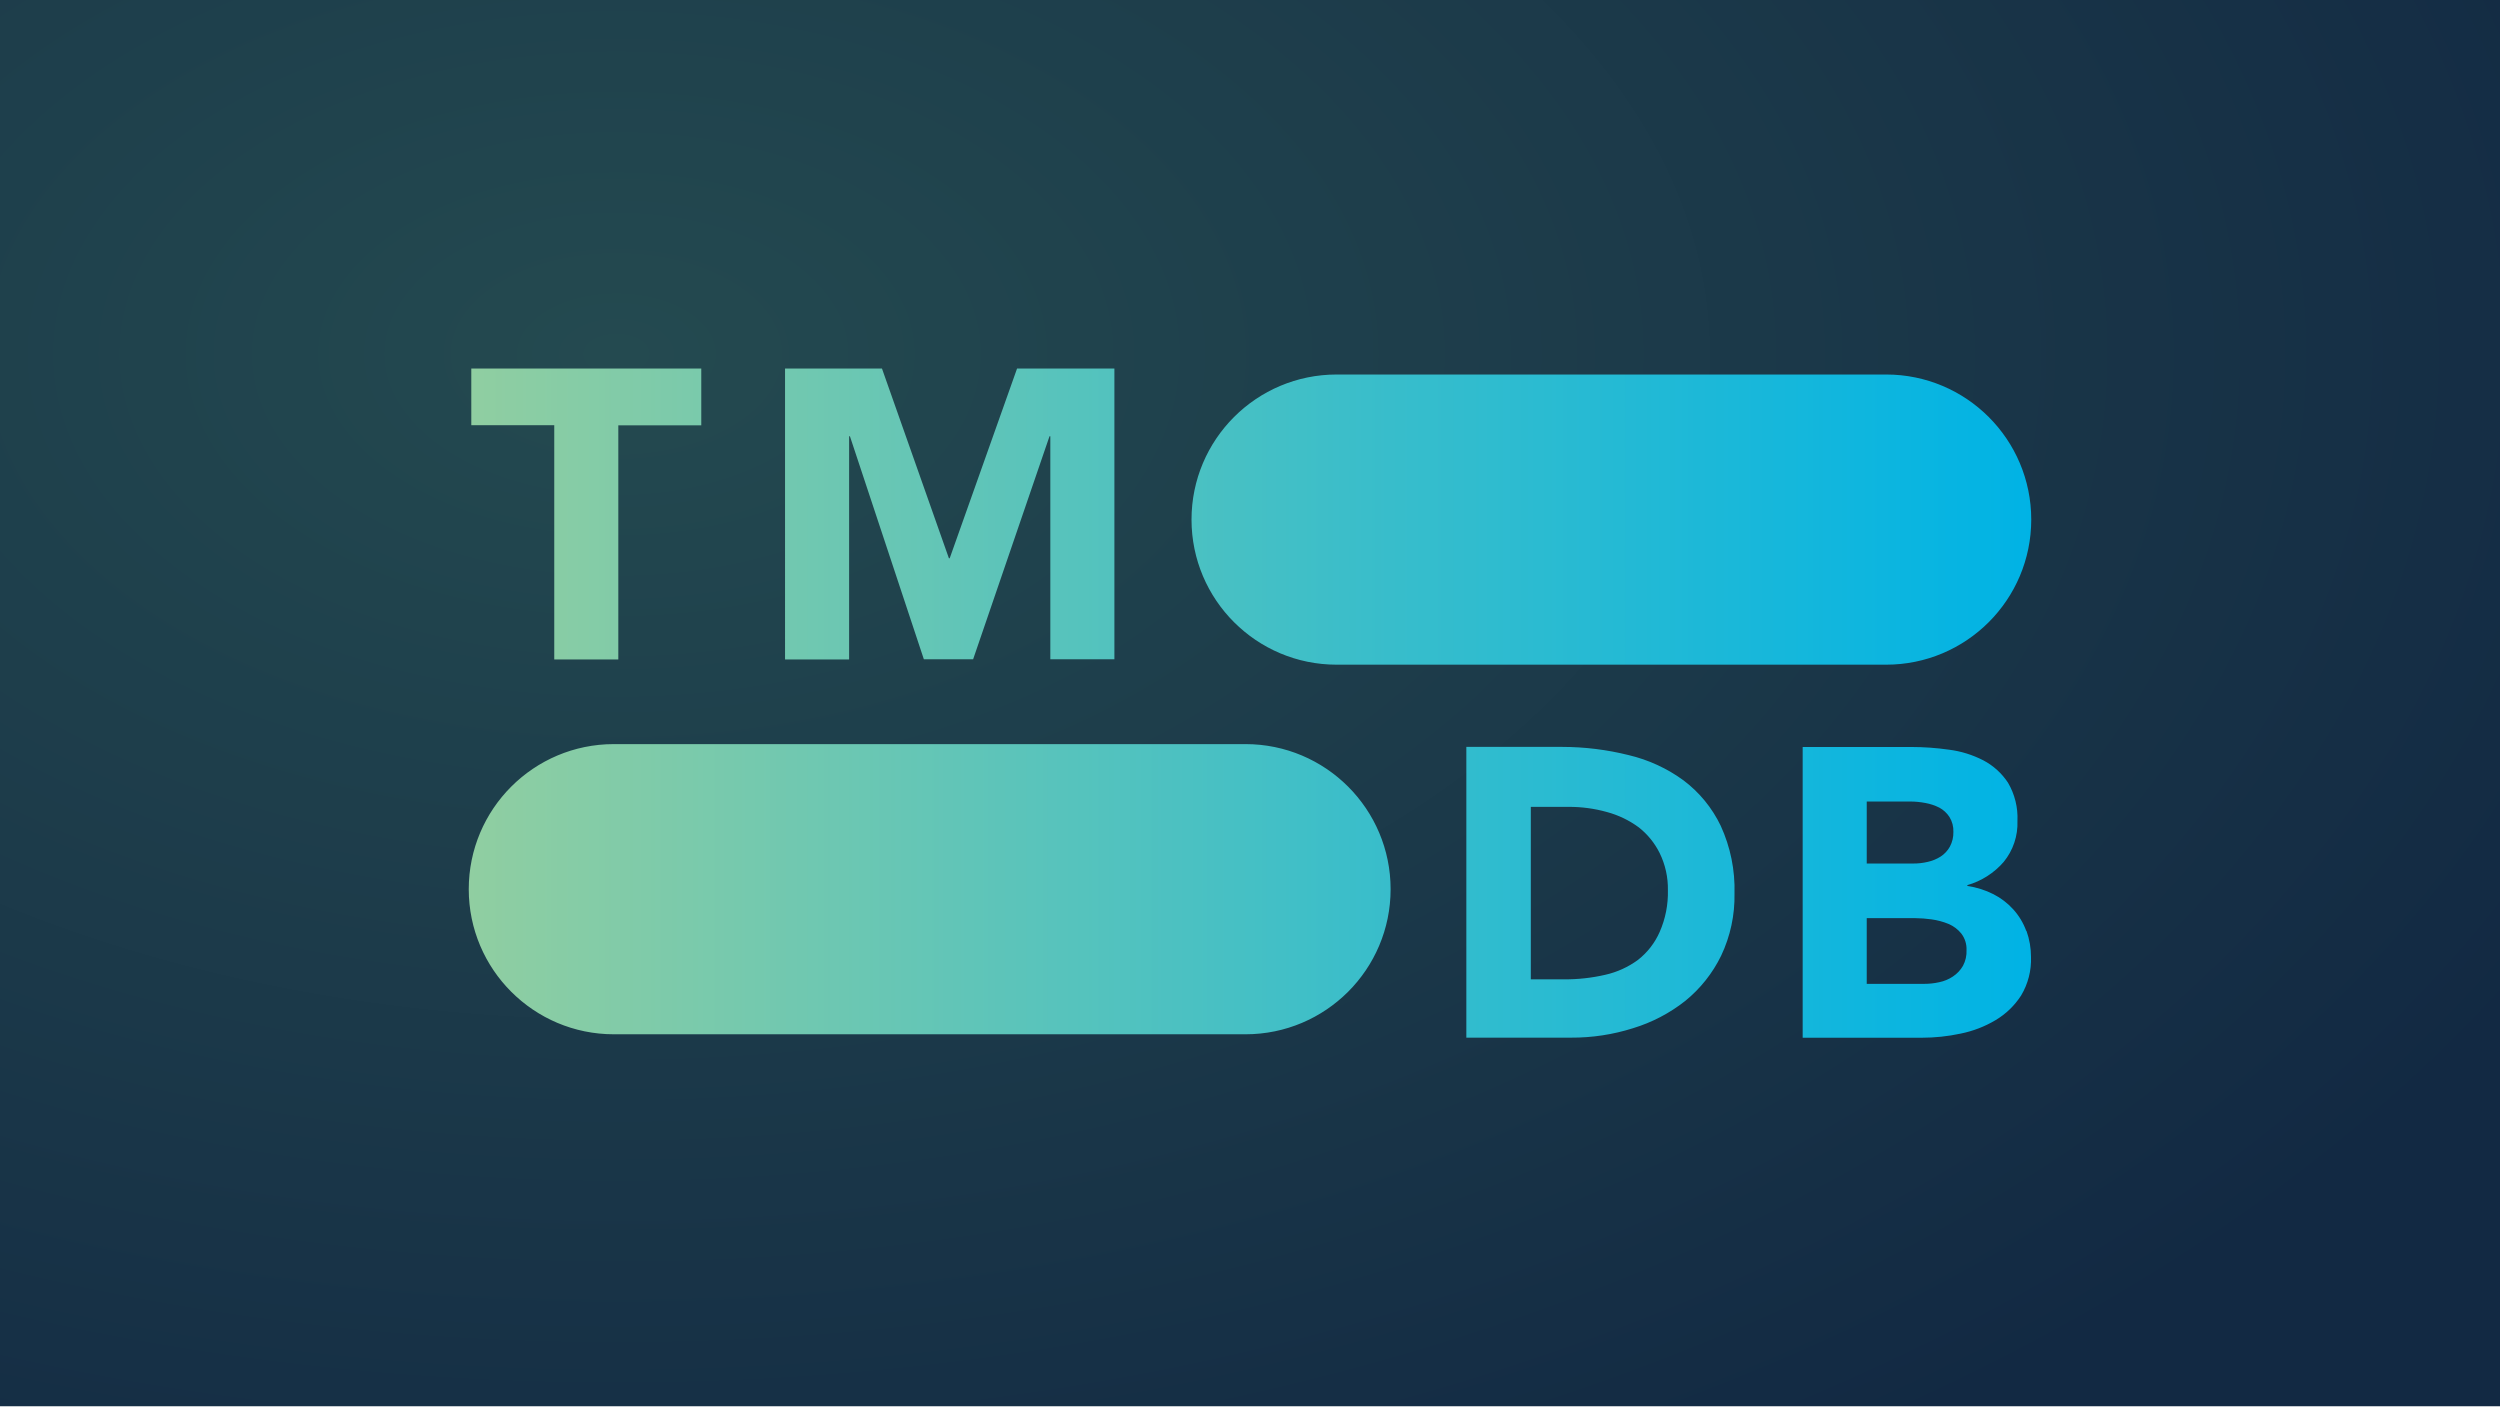
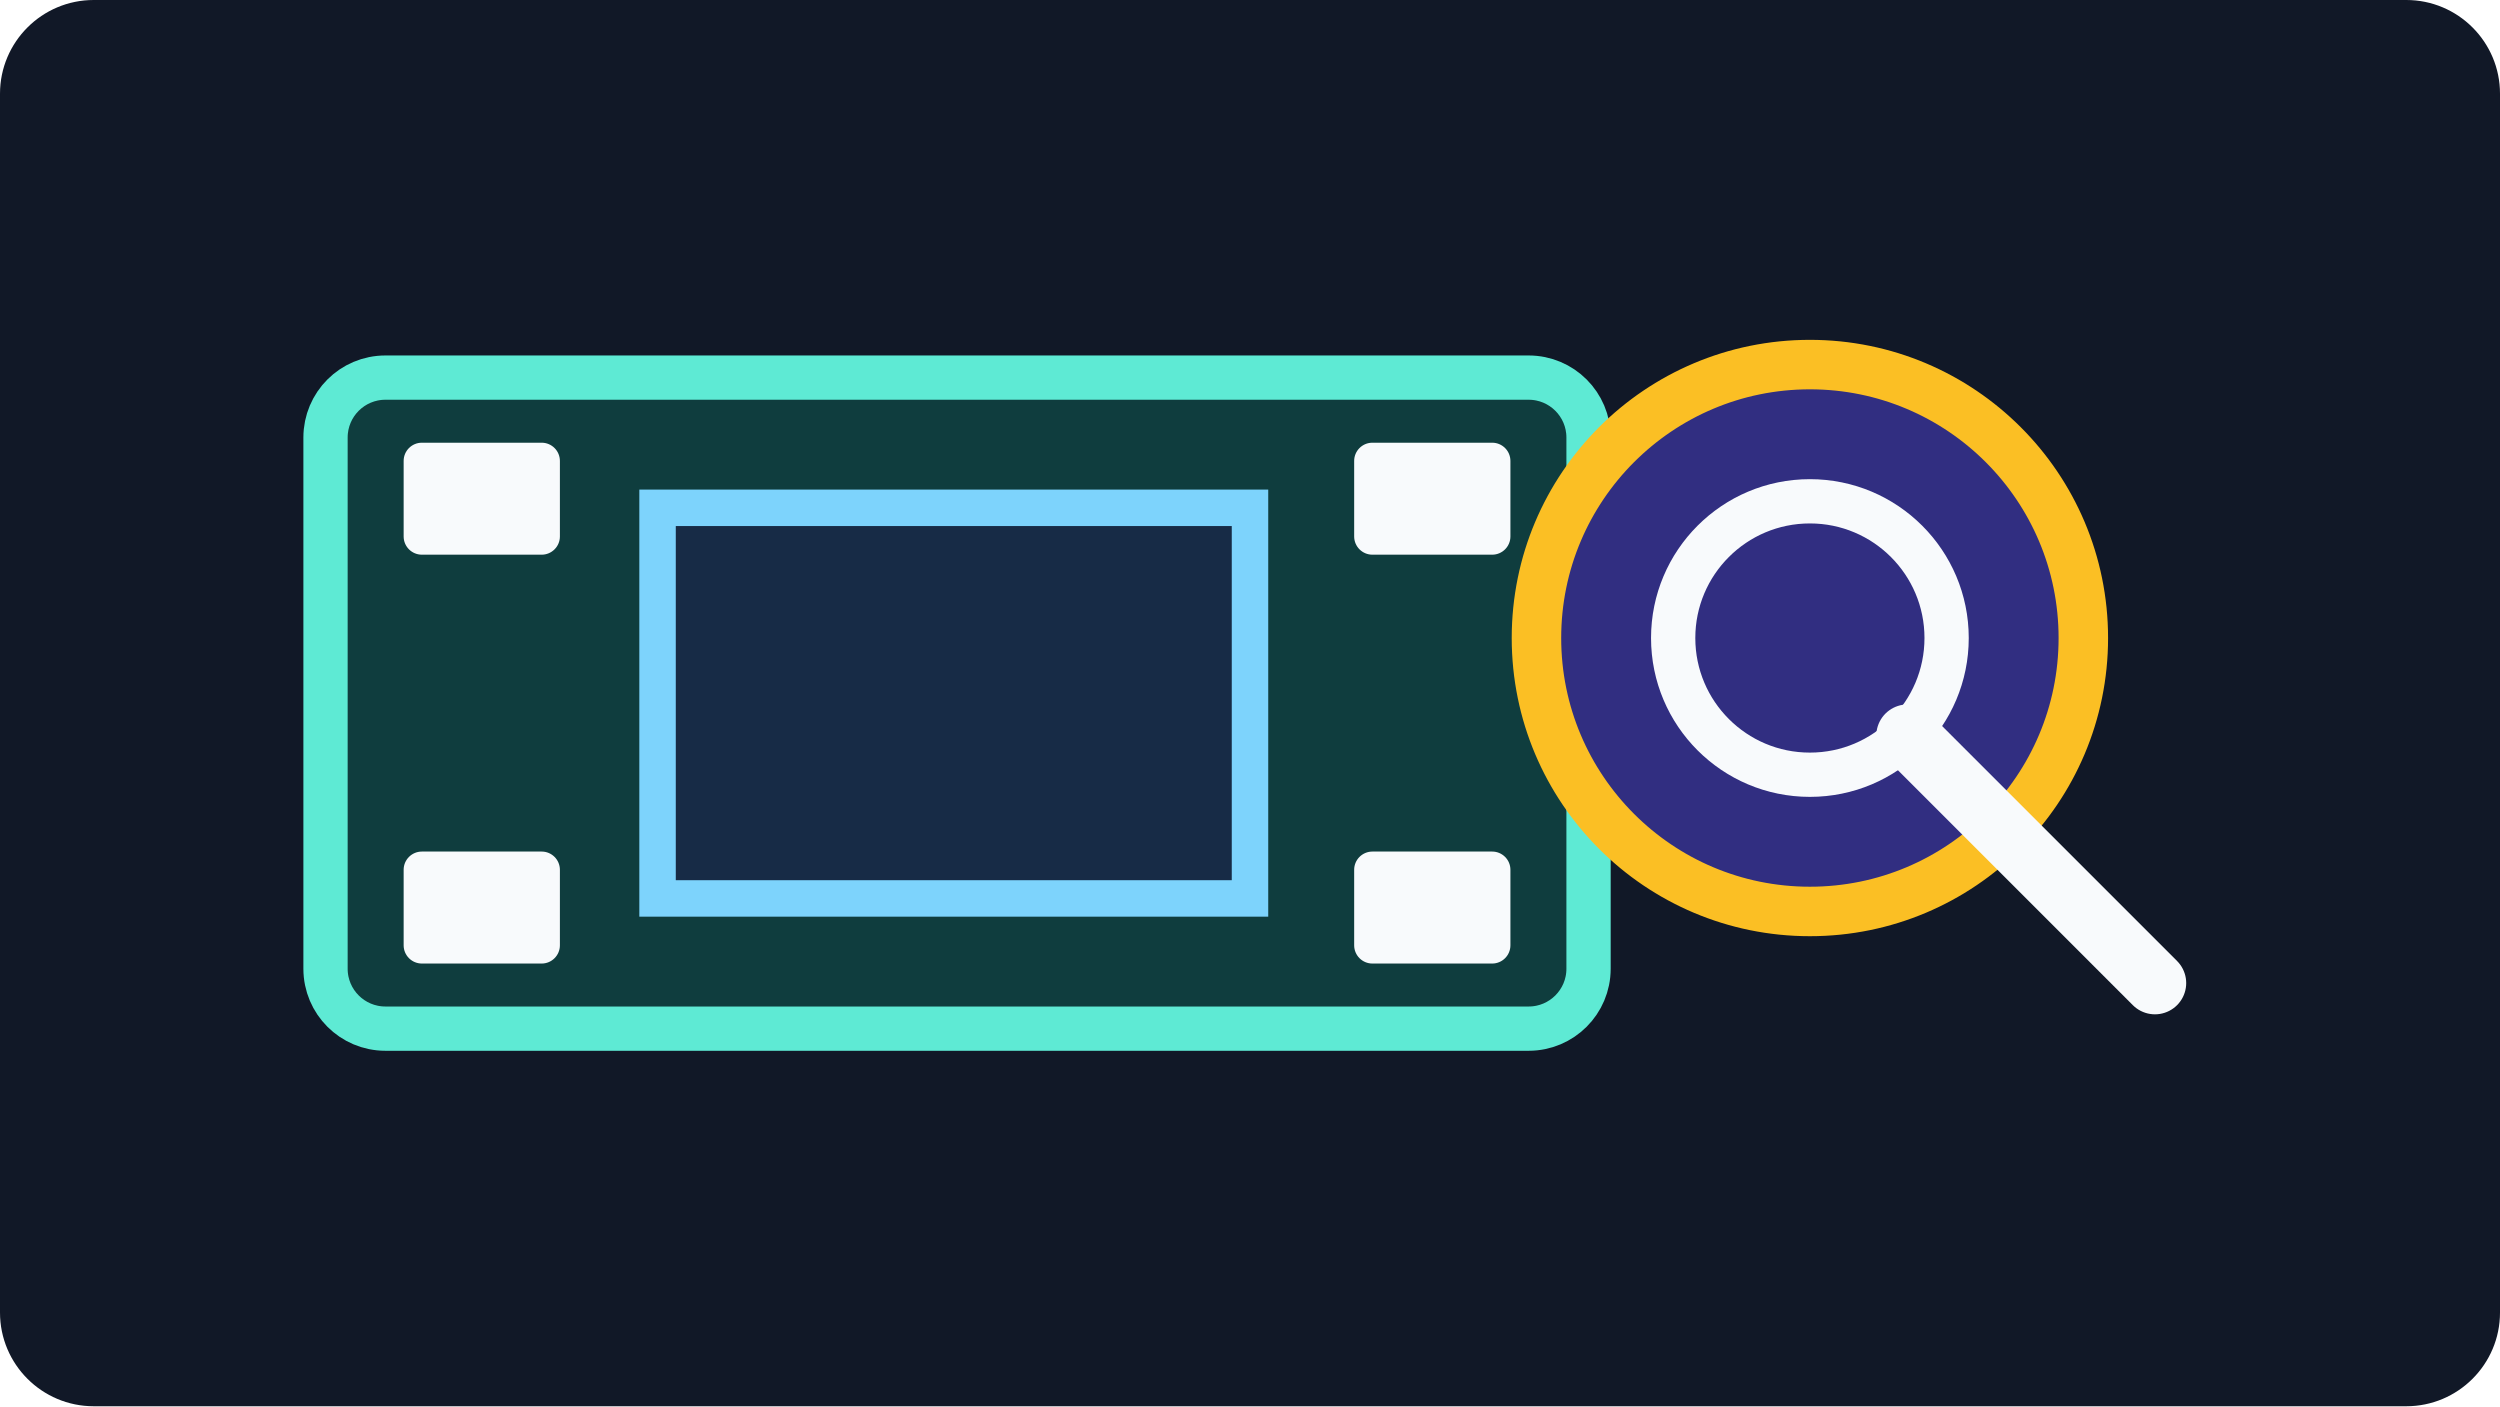
- <svg xmlns="http://www.w3.org/2000/svg" xmlns:xlink="http://www.w3.org/1999/xlink" width="1920" height="1080" viewBox="0 0 508 285.75">
-   <defs>
-     <linearGradient id="a">
-       <stop style="stop-color:#20464c;stop-opacity:1" offset="0" />
-       <stop style="stop-color:#0d253f;stop-opacity:1" offset="1" />
-     </linearGradient>
-     <linearGradient id="c" y1="40.76" x2="190.24" y2="40.76" gradientUnits="userSpaceOnUse" gradientTransform="translate(95.25 74.882) scale(1.66894)">
-       <stop offset="0" stop-color="#90cea1" />
-       <stop offset=".56" stop-color="#3cbec9" />
-       <stop offset="1" stop-color="#00b3e5" />
-     </linearGradient>
-     <radialGradient xlink:href="#a" id="b" cx="125.255" cy="16.735" fx="125.255" fy="16.735" r="254" gradientTransform="matrix(0 1.06475 -1.74952 0 154.532 -61.444)" gradientUnits="userSpaceOnUse" />
-   </defs>
-   <path style="opacity:.98;fill:url(#b);stroke-width:2.646;fill-opacity:1" d="M0 0h508v285.75H0z" />
-   <path d="M271.607 135.064H383.26a29.49 29.49 0 0 0 29.49-29.473 29.49 29.49 0 0 0-29.49-29.49H271.607a29.49 29.49 0 0 0-29.49 29.49 29.49 29.49 0 0 0 29.49 29.473zM124.74 210.167h128.342a29.49 29.49 0 0 0 29.49-29.474 29.49 29.49 0 0 0-29.49-29.49H124.74a29.49 29.49 0 0 0-29.49 29.49 29.49 29.49 0 0 0 29.49 29.474zm-12.116-76.17h13.017V86.43h16.857V74.882h-46.73v11.516h16.856zm46.897 0h13.018V88.65h.167l15.02 45.312h10.014l15.52-45.312h.167v45.312h13.018v-59.08h-19.777l-13.686 38.552h-.167l-13.601-38.553H159.52zm190.126 33.795a25.151 25.151 0 0 0-7.543-9.212 30.992 30.992 0 0 0-11.149-5.14 55.976 55.976 0 0 0-13.468-1.67H297.96v59.081h21.279a41.023 41.023 0 0 0 12.6-1.92 32.277 32.277 0 0 0 10.598-5.54 27.154 27.154 0 0 0 7.294-9.18 28.222 28.222 0 0 0 2.72-12.65 30.875 30.875 0 0 0-2.804-13.769zm-12.4 21.58a14.687 14.687 0 0 1-4.406 5.674 17.858 17.858 0 0 1-6.676 3.038 36 36 0 0 1-8.345.918h-6.759v-35.048h7.677a28.372 28.372 0 0 1 7.794 1.051 19.46 19.46 0 0 1 6.476 3.121 15.254 15.254 0 0 1 4.239 5.224 16.472 16.472 0 0 1 1.669 7.544 19.844 19.844 0 0 1-1.67 8.478zm74.485-.217a13.352 13.352 0 0 0-2.637-4.373 13.986 13.986 0 0 0-4.039-3.087 17.207 17.207 0 0 0-5.29-1.67v-.166a15.388 15.388 0 0 0 7.376-4.707 12.4 12.4 0 0 0 2.804-8.344 14.053 14.053 0 0 0-1.92-7.761 13.502 13.502 0 0 0-5.006-4.54 20.962 20.962 0 0 0-6.976-2.17 54.808 54.808 0 0 0-7.71-.55h-22.03v59.08h24.199a37.401 37.401 0 0 0 7.877-.834 22.58 22.58 0 0 0 7.143-2.754 15.721 15.721 0 0 0 5.174-5.006 14.22 14.22 0 0 0 2.003-7.811 15.671 15.671 0 0 0-.918-5.307zm-32.411-26.286h8.845a16.69 16.69 0 0 1 3.088.3 10.314 10.314 0 0 1 2.837.952 5.658 5.658 0 0 1 2.036 1.885 5.374 5.374 0 0 1 .801 3.038 6.058 6.058 0 0 1-.717 3.004 5.674 5.674 0 0 1-1.87 2.003 8.211 8.211 0 0 1-2.636 1.085 12.534 12.534 0 0 1-2.954.333h-9.43zm19.56 33.379a6.509 6.509 0 0 1-2.036 2.17 7.744 7.744 0 0 1-2.804 1.168 13.652 13.652 0 0 1-3.037.333H379.32v-13.351h9.847a25.618 25.618 0 0 1 3.338.25 14.136 14.136 0 0 1 3.421.918 6.676 6.676 0 0 1 2.62 1.97 5.19 5.19 0 0 1 1.052 3.338 6.192 6.192 0 0 1-.718 3.204z" style="fill:url(#c);stroke-width:1.669" />
+ <svg xmlns="http://www.w3.org/2000/svg" viewBox="0 0 1920 1080" role="img" aria-labelledby="search-title search-desc">
+   <rect width="1920" height="1080" rx="72" fill="#111827" />
+   <rect x="250" y="290" width="970" height="500" rx="46" fill="#0f3d3e" stroke="#5eead4" stroke-width="34" />
+   <g fill="#f8fafc">
+     <rect x="310" y="340" width="120" height="86" rx="14" />
+     <rect x="310" y="654" width="120" height="86" rx="14" />
+     <rect x="1040" y="340" width="120" height="86" rx="14" />
+     <rect x="1040" y="654" width="120" height="86" rx="14" />
+   </g>
+   <path d="M505 390h455v300H505z" fill="#172b46" stroke="#7dd3fc" stroke-width="28" />
+   <circle cx="1390" cy="490" r="210" fill="#312e81" stroke="#fbbf24" stroke-width="38" />
+   <circle cx="1390" cy="490" r="105" fill="none" stroke="#f8fafc" stroke-width="34" />
+   <path d="M1465 565l190 190" stroke="#f8fafc" stroke-width="48" stroke-linecap="round" />
</svg>
